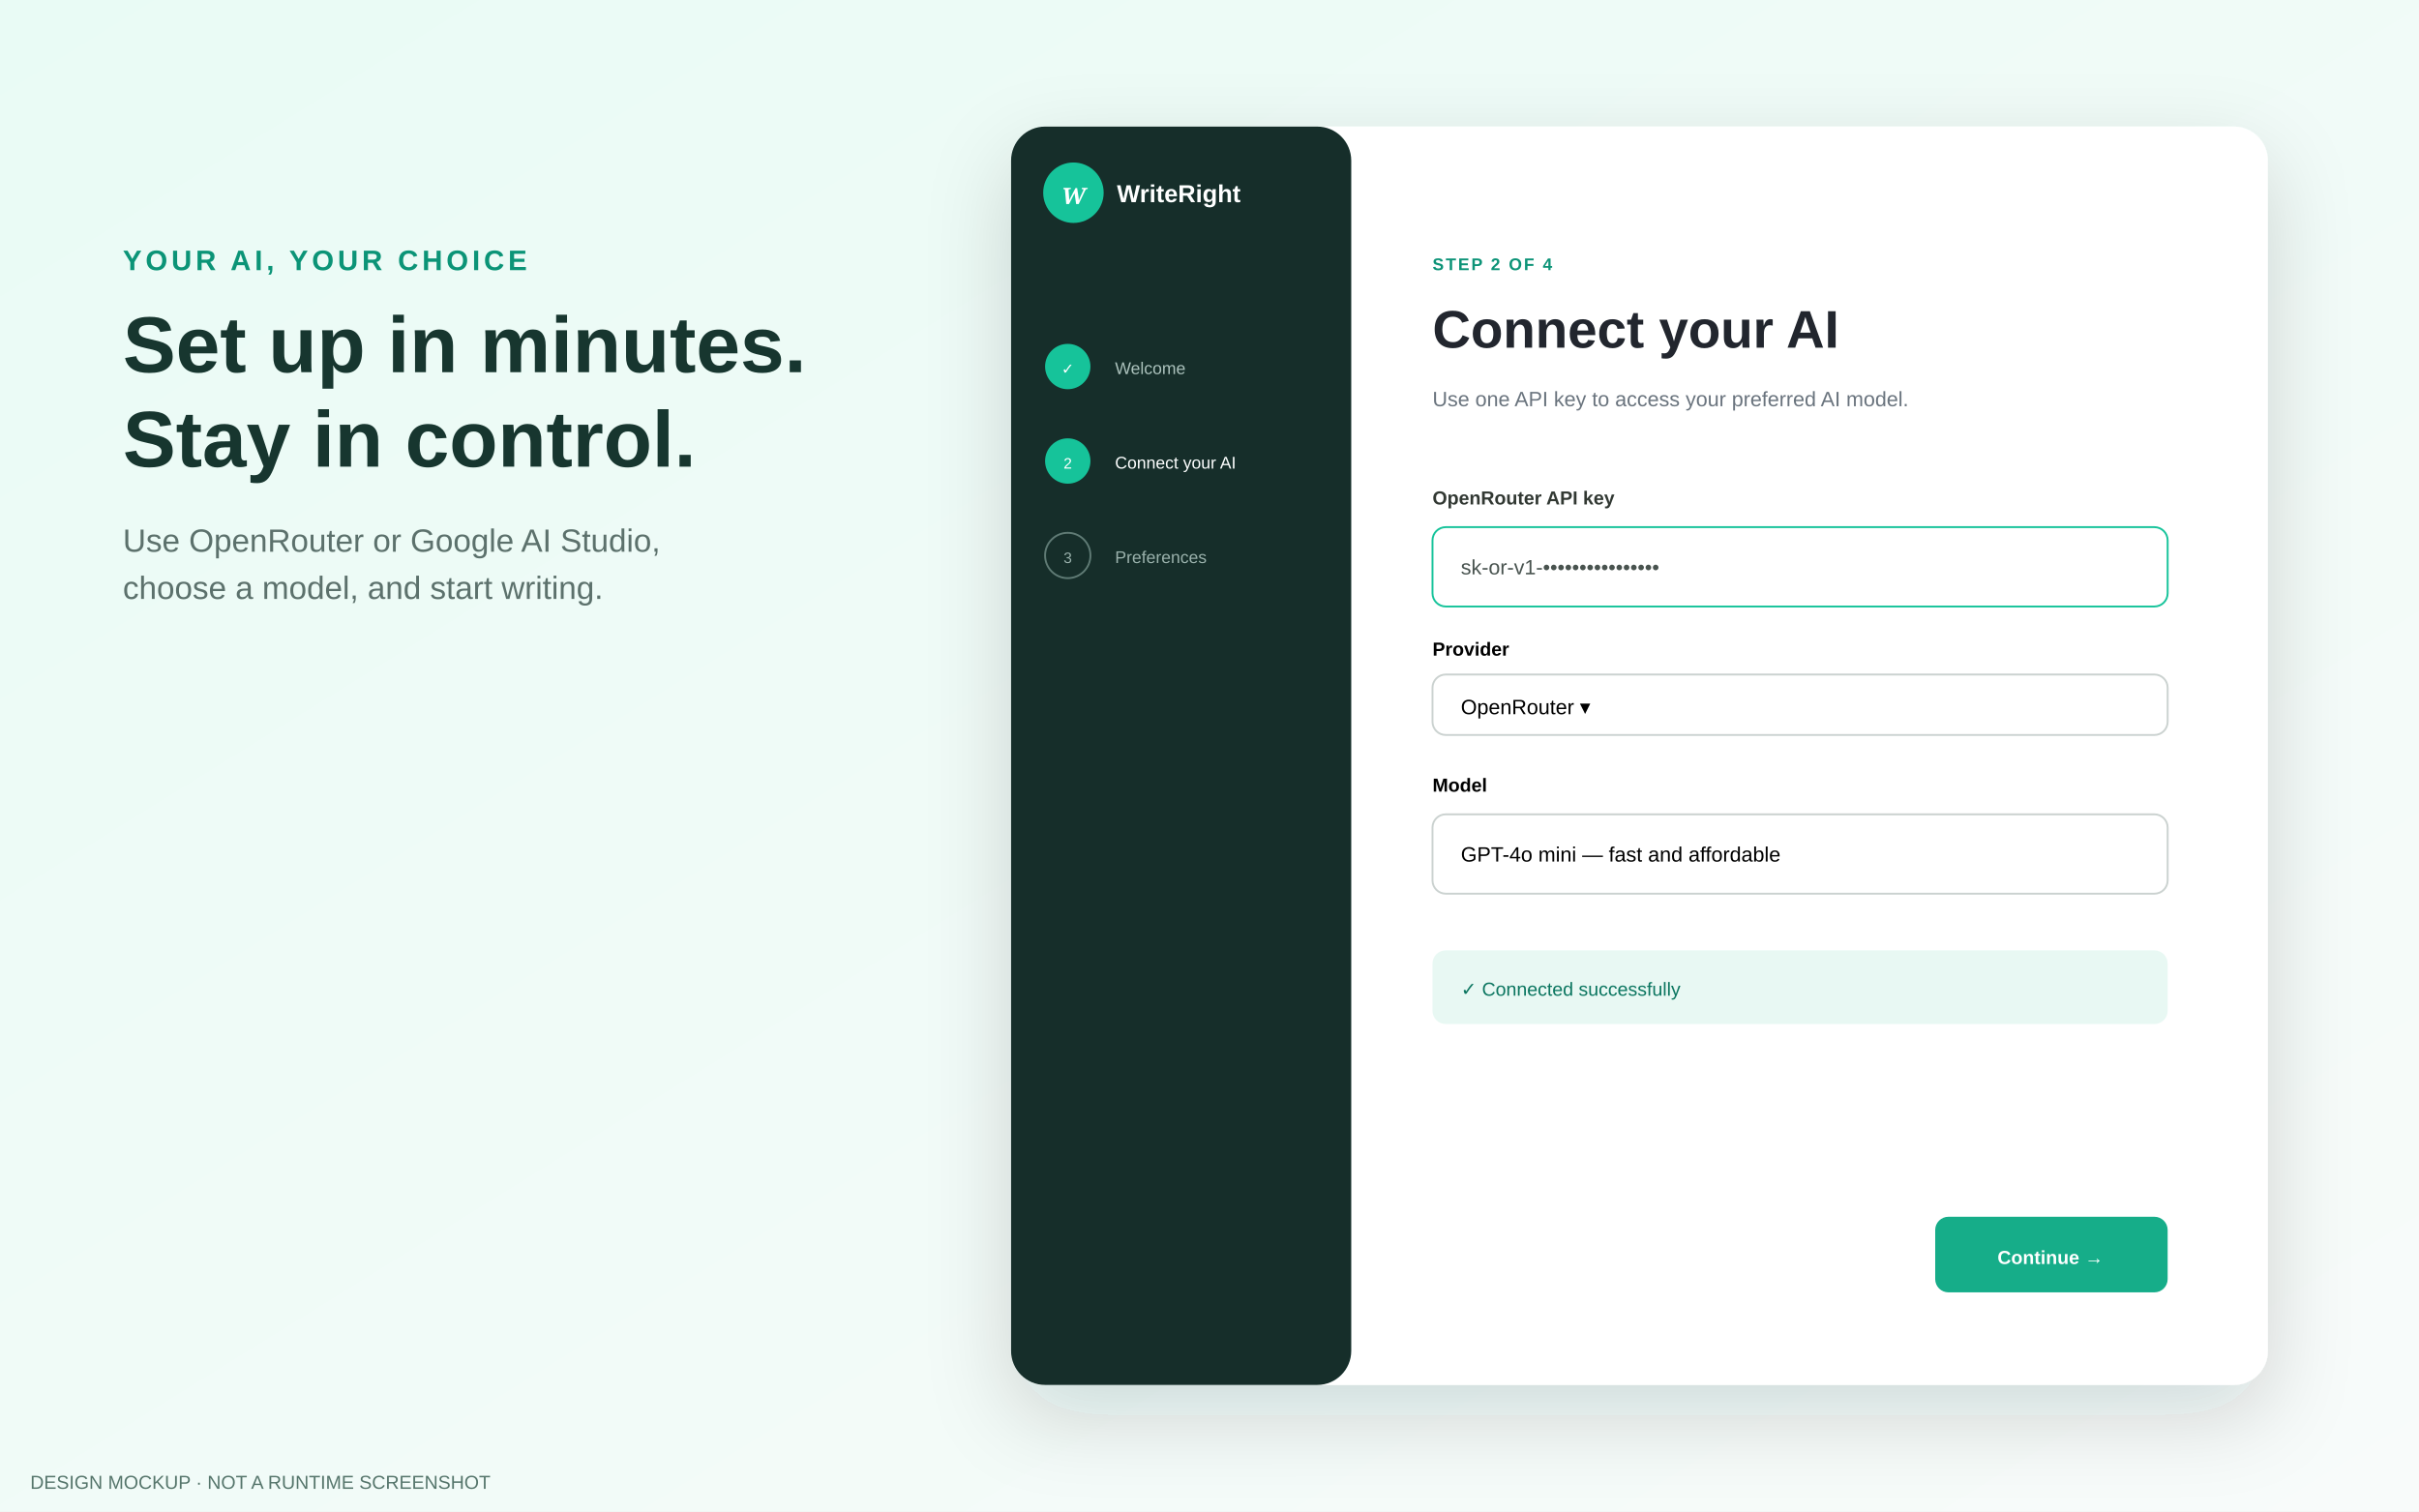
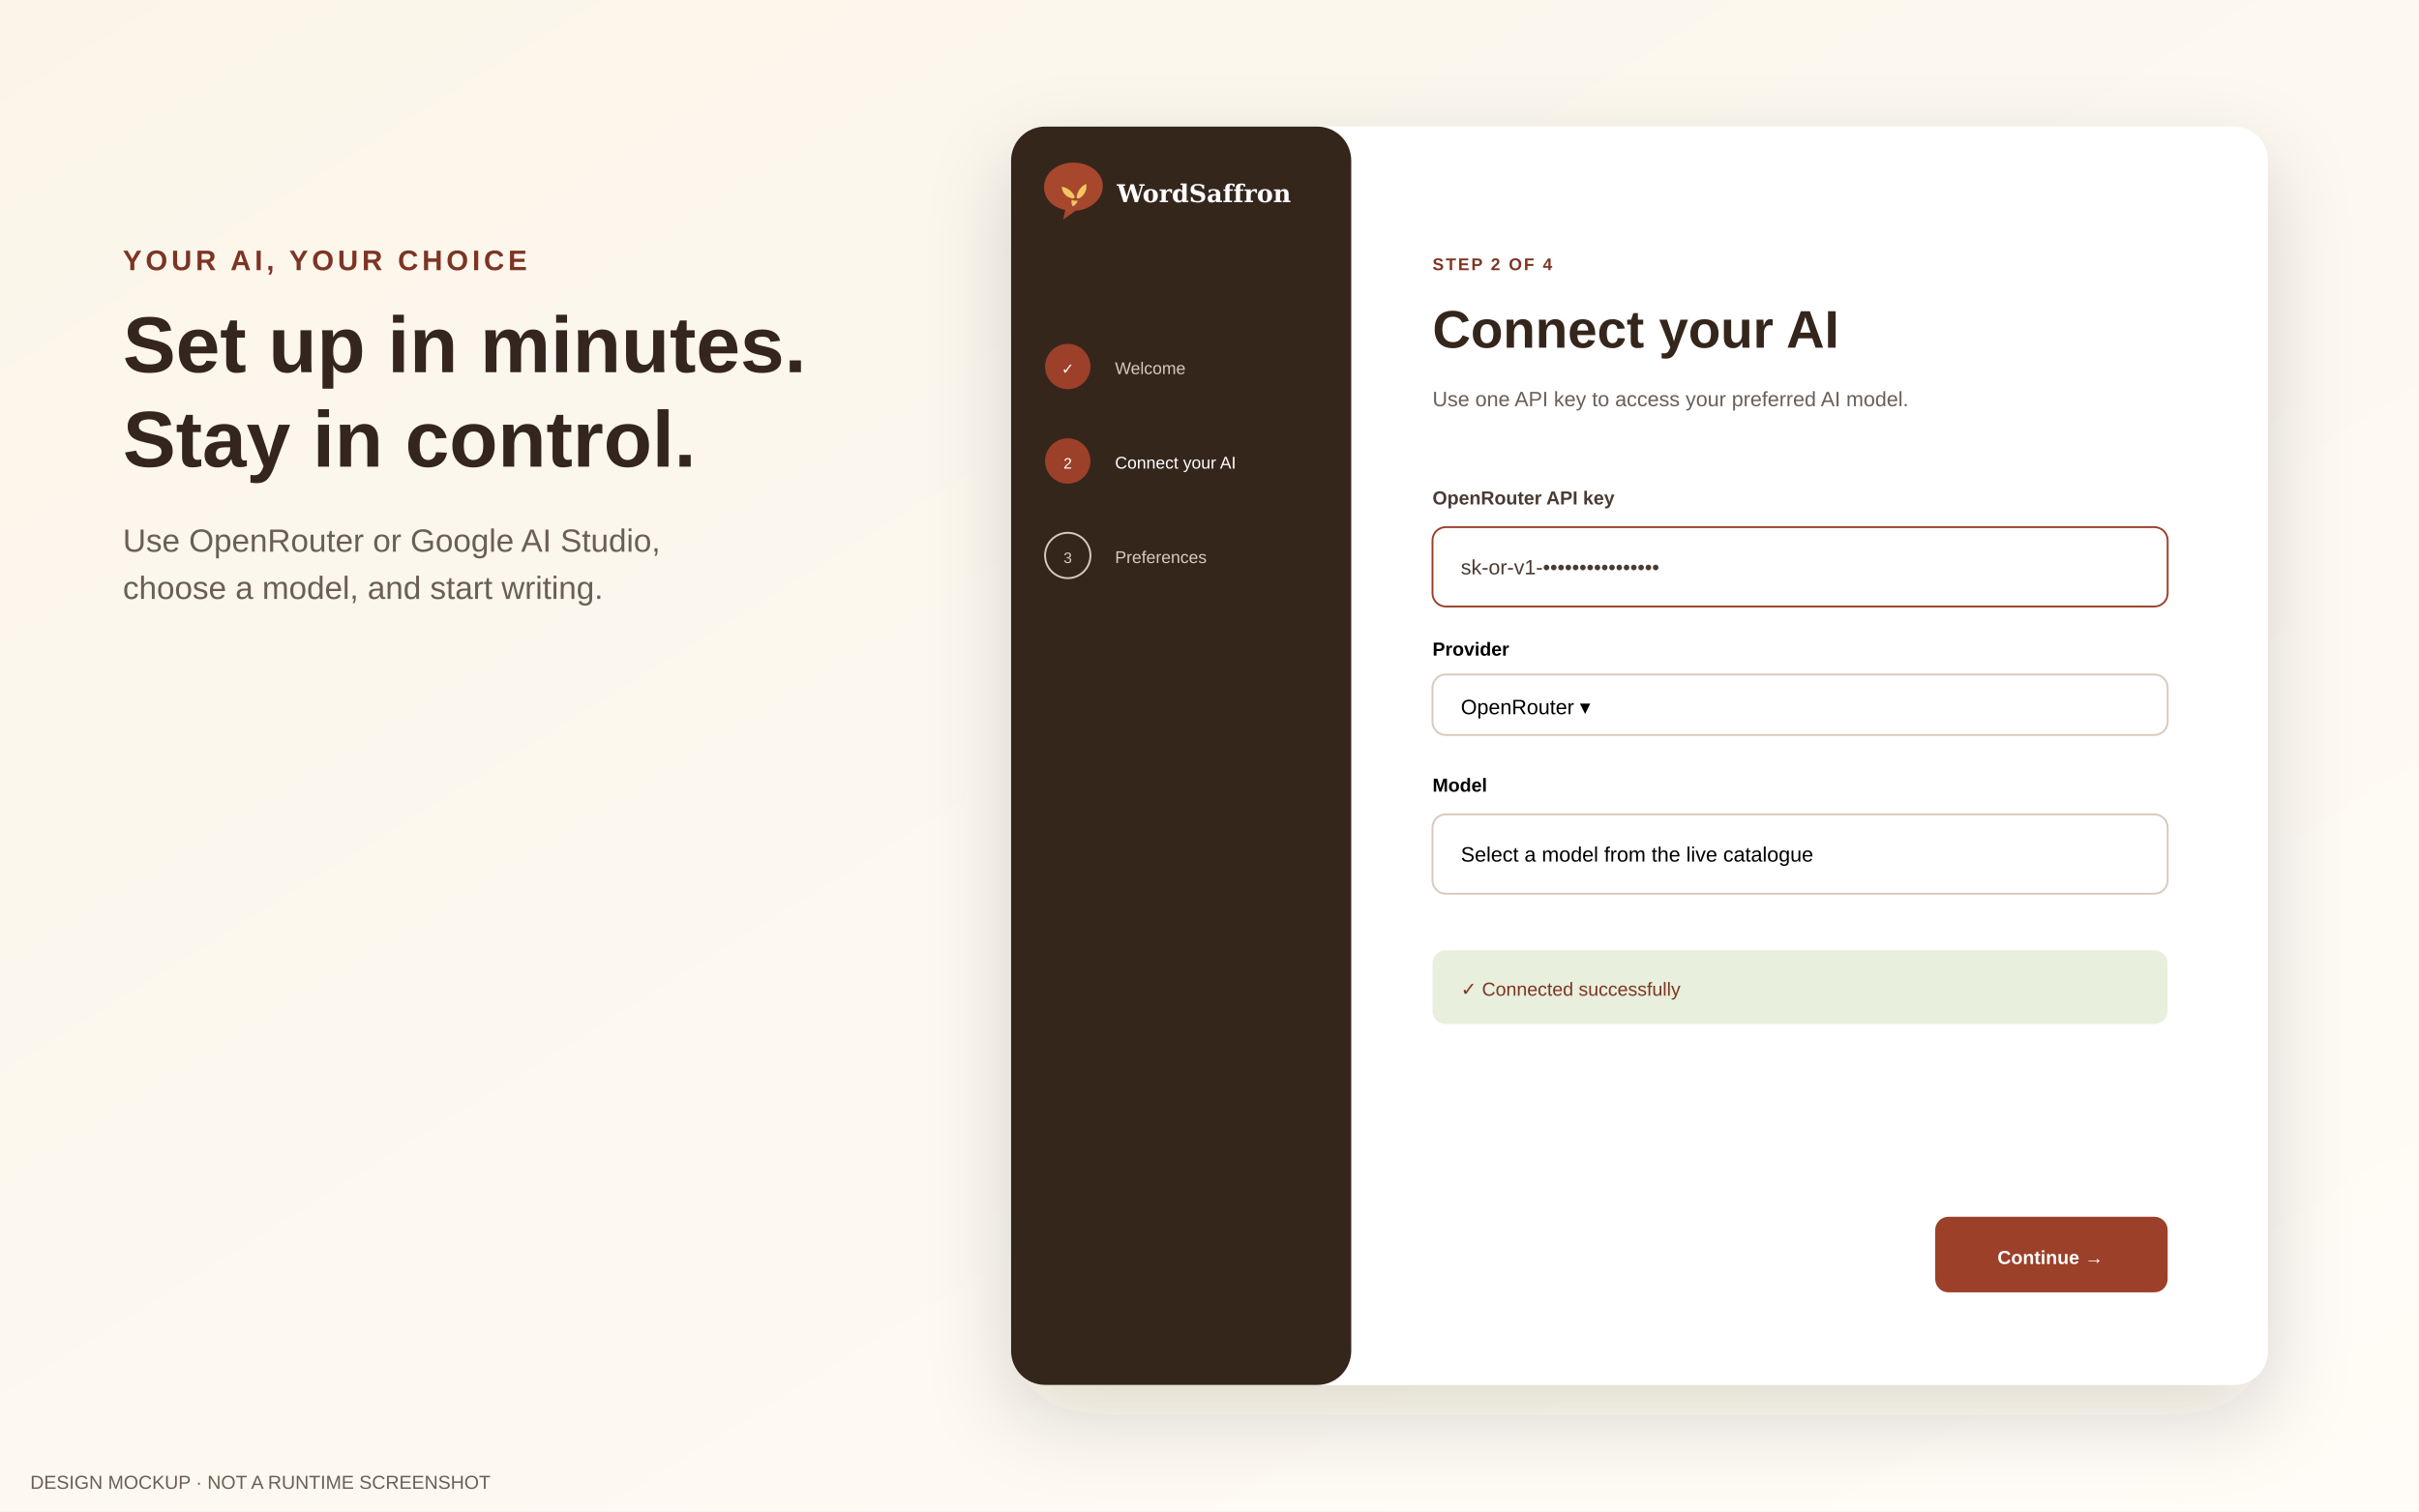
<svg xmlns="http://www.w3.org/2000/svg" width="1280" height="800" viewBox="0 0 1280 800">
  <defs>
    <filter id="shadow" x="-30%" y="-30%" width="160%" height="180%">
-       <feDropShadow dx="0" dy="16" stdDeviation="22" flood-color="#092d26" flood-opacity=".16" />
+       <feDropShadow dx="0" dy="16" stdDeviation="22" flood-color="#35251F" flood-opacity=".16" />
    </filter>
    <linearGradient id="bg" x1="0" y1="0" x2="1" y2="1">
-       <stop stop-color="#e9fbf5" />
-       <stop offset="1" stop-color="#f8fbfa" />
+       <stop stop-color="#FBF5E9" />
+       <stop offset="1" stop-color="#FFFCF7" />
    </linearGradient>
  </defs>
  <rect width="100%" height="100%" fill="url(#bg)" />
-   <text x="65" y="143" font-family="Arial" font-size="15" font-weight="700" letter-spacing="2" fill="#0b9477">YOUR AI, YOUR CHOICE</text>
-   <text x="65" y="197" font-family="Arial" font-size="42" font-weight="700" fill="#17362f">Set up in minutes.</text>
-   <text x="65" y="247" font-family="Arial" font-size="42" font-weight="700" fill="#17362f">Stay in control.</text>
-   <text x="65" y="292" font-family="Arial" font-size="17" fill="#5c716c">Use OpenRouter or Google AI Studio,</text>
-   <text x="65" y="317" font-family="Arial" font-size="17" fill="#5c716c">choose a model, and start writing.</text>
+   <text x="65" y="143" font-family="Arial" font-size="15" font-weight="700" letter-spacing="2" fill="#7D3424">YOUR AI, YOUR CHOICE</text>
+   <text x="65" y="197" font-family="Arial" font-size="42" font-weight="700" fill="#35251F">Set up in minutes.</text>
+   <text x="65" y="247" font-family="Arial" font-size="42" font-weight="700" fill="#35251F">Stay in control.</text>
+   <text x="65" y="292" font-family="Arial" font-size="17" fill="#6B5E56">Use OpenRouter or Google AI Studio,</text>
+   <text x="65" y="317" font-family="Arial" font-size="17" fill="#6B5E56">choose a model, and start writing.</text>
  <g filter="url(#shadow)">
    <rect x="535" y="67" width="665" height="666" rx="18" fill="#fff" />
-     <rect x="535" y="67" width="180" height="666" rx="18" fill="#122e29" />
-     <circle cx="568" cy="102" r="16" fill="#15c39a" />
-     <text x="568" y="108" text-anchor="middle" font-family="Georgia" font-style="italic" font-weight="700" fill="#fff">W</text>
-     <text x="591" y="107" font-family="Arial" font-size="13" font-weight="700" fill="#fff">WriteRight</text>
-     <circle cx="565" cy="194" r="12" fill="#15c39a" />
+     <rect x="535" y="67" width="180" height="666" rx="18" fill="#35251F" />
+     <g transform="translate(548.0 82.0) scale(0.0781)">
+       <path fill="#A7472D" d="M256 52c-111 0-199 72-199 166 0 78 57 138 144 155l-14 65 84-60c103-7 184-78 184-168 0-88-88-158-199-158Z" />
+       <path fill="#F0C764" d="M239 292c-32-7-60-37-62-77 38 6 72 33 85 62 7 15-7 23-23 15Z" />
+       <path fill="#F0C764" d="M278 284c5-37 28-71 65-88 6 39-10 72-39 93-13 9-28 7-26-5Z" />
+       <path fill="#F0C764" d="M245 303c10 7 25 11 40 6-4 17-16 31-33 40-9-13-12-30-7-46Z" />
+     </g>
+     <text x="591" y="107" font-family="Georgia, 'DejaVu Serif', 'Times New Roman', serif" font-size="13" font-weight="700" fill="#fff">WordSaffron</text>
+     <circle cx="565" cy="194" r="12" fill="#9C412B" />
    <text x="565" y="198" text-anchor="middle" font-family="Arial" font-size="8" fill="#fff">✓</text>
-     <text x="590" y="198" font-family="Arial" font-size="9" fill="#aec2bd">Welcome</text>
-     <circle cx="565" cy="244" r="12" fill="#15c39a" />
+     <text x="590" y="198" font-family="Arial" font-size="9" fill="#D8CABB">Welcome</text>
+     <circle cx="565" cy="244" r="12" fill="#9C412B" />
    <text x="565" y="248" text-anchor="middle" font-family="Arial" font-size="8" fill="#fff">2</text>
    <text x="590" y="248" font-family="Arial" font-size="9" fill="#fff">Connect your AI</text>
-     <circle cx="565" cy="294" r="12" fill="none" stroke="#607a74" />
-     <text x="565" y="298" text-anchor="middle" font-family="Arial" font-size="8" fill="#9bb0ab">3</text>
-     <text x="590" y="298" font-family="Arial" font-size="9" fill="#9bb0ab">Preferences</text>
-     <text x="758" y="143" font-family="Arial" font-size="9" font-weight="700" letter-spacing="1" fill="#0b9377">STEP 2 OF 4</text>
-     <text x="758" y="184" font-family="Arial" font-size="28" font-weight="700" fill="#20252d">Connect your AI</text>
-     <text x="758" y="215" font-family="Arial" font-size="11" fill="#69737d">Use one API key to access your preferred AI model.</text>
-     <text x="758" y="267" font-family="Arial" font-size="10" font-weight="700" fill="#303833">OpenRouter API key</text>
-     <rect x="758" y="279" width="389" height="42" rx="7" fill="#fff" stroke="#15c39a" />
-     <text x="773" y="304" font-family="Arial" font-size="11" fill="#48534f">sk-or-v1-••••••••••••••••</text>
+     <circle cx="565" cy="294" r="12" fill="none" stroke="#D8CABB" />
+     <text x="565" y="298" text-anchor="middle" font-family="Arial" font-size="8" fill="#D8CABB">3</text>
+     <text x="590" y="298" font-family="Arial" font-size="9" fill="#D8CABB">Preferences</text>
+     <text x="758" y="143" font-family="Arial" font-size="9" font-weight="700" letter-spacing="1" fill="#7D3424">STEP 2 OF 4</text>
+     <text x="758" y="184" font-family="Arial" font-size="28" font-weight="700" fill="#35251F">Connect your AI</text>
+     <text x="758" y="215" font-family="Arial" font-size="11" fill="#6B5E56">Use one API key to access your preferred AI model.</text>
+     <text x="758" y="267" font-family="Arial" font-size="10" font-weight="700" fill="#493A33">OpenRouter API key</text>
+     <rect x="758" y="279" width="389" height="42" rx="7" fill="#fff" stroke="#9C412B" />
+     <text x="773" y="304" font-family="Arial" font-size="11" fill="#493A33">sk-or-v1-••••••••••••••••</text>
    <text x="758" y="347" font-family="Arial" font-size="10" font-weight="700">Provider</text>
-     <rect x="758" y="357" width="389" height="32" rx="7" fill="#fff" stroke="#cbd2d0" />
+     <rect x="758" y="357" width="389" height="32" rx="7" fill="#fff" stroke="#D8CABB" />
    <text x="773" y="378" font-family="Arial" font-size="11">OpenRouter ▾</text>
    <text x="758" y="419" font-family="Arial" font-size="10" font-weight="700">Model</text>
-     <rect x="758" y="431" width="389" height="42" rx="7" fill="#fff" stroke="#cbd2d0" />
-     <text x="773" y="456" font-family="Arial" font-size="11">GPT-4o mini — fast and affordable</text>
-     <rect x="758" y="503" width="389" height="39" rx="7" fill="#e8f8f3" />
-     <text x="773" y="527" font-family="Arial" font-size="10" fill="#08755f">✓ Connected successfully</text>
-     <rect x="1024" y="644" width="123" height="40" rx="7" fill="#12ad89" />
+     <rect x="758" y="431" width="389" height="42" rx="7" fill="#fff" stroke="#D8CABB" />
+     <text x="773" y="456" font-family="Arial" font-size="11">Select a model from the live catalogue</text>
+     <rect x="758" y="503" width="389" height="39" rx="7" fill="#E8EFDC" />
+     <text x="773" y="527" font-family="Arial" font-size="10" fill="#7D3424">✓ Connected successfully</text>
+     <rect x="1024" y="644" width="123" height="40" rx="7" fill="#9C412B" />
    <text x="1085" y="669" text-anchor="middle" font-family="Arial" font-size="10" font-weight="700" fill="#fff">Continue  →</text>
  </g>
-   <text x="16" y="788" font-family="Arial" font-size="10" fill="#55756b">DESIGN MOCKUP · NOT A RUNTIME SCREENSHOT</text>
+   <text x="16" y="788" font-family="Arial" font-size="10" fill="#6B5E56">DESIGN MOCKUP · NOT A RUNTIME SCREENSHOT</text>
</svg>
